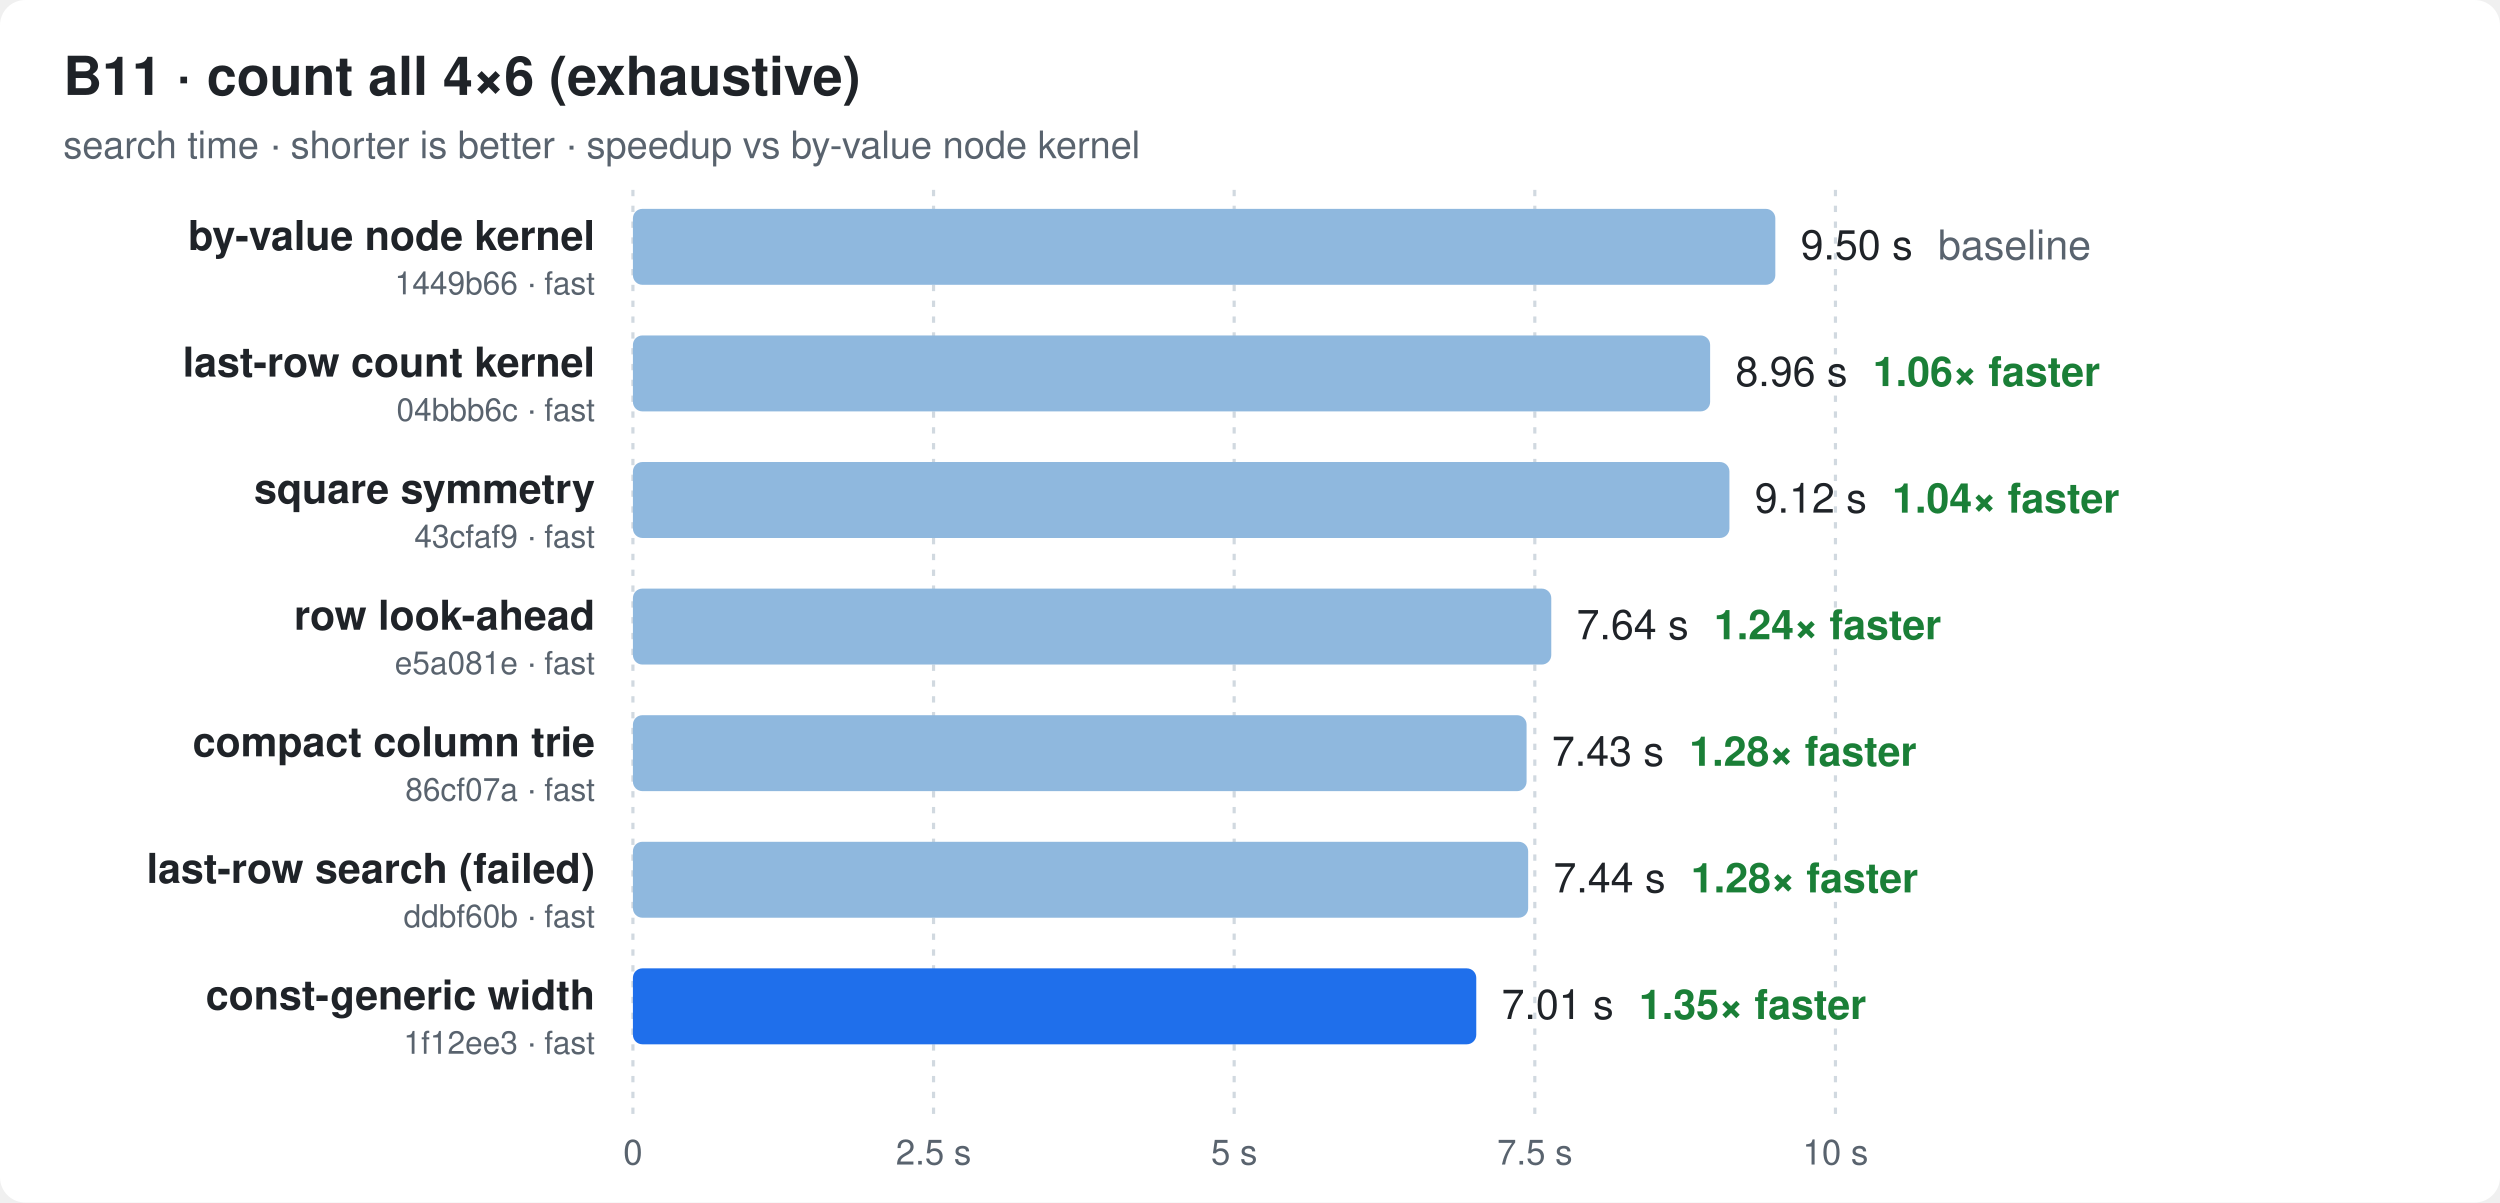
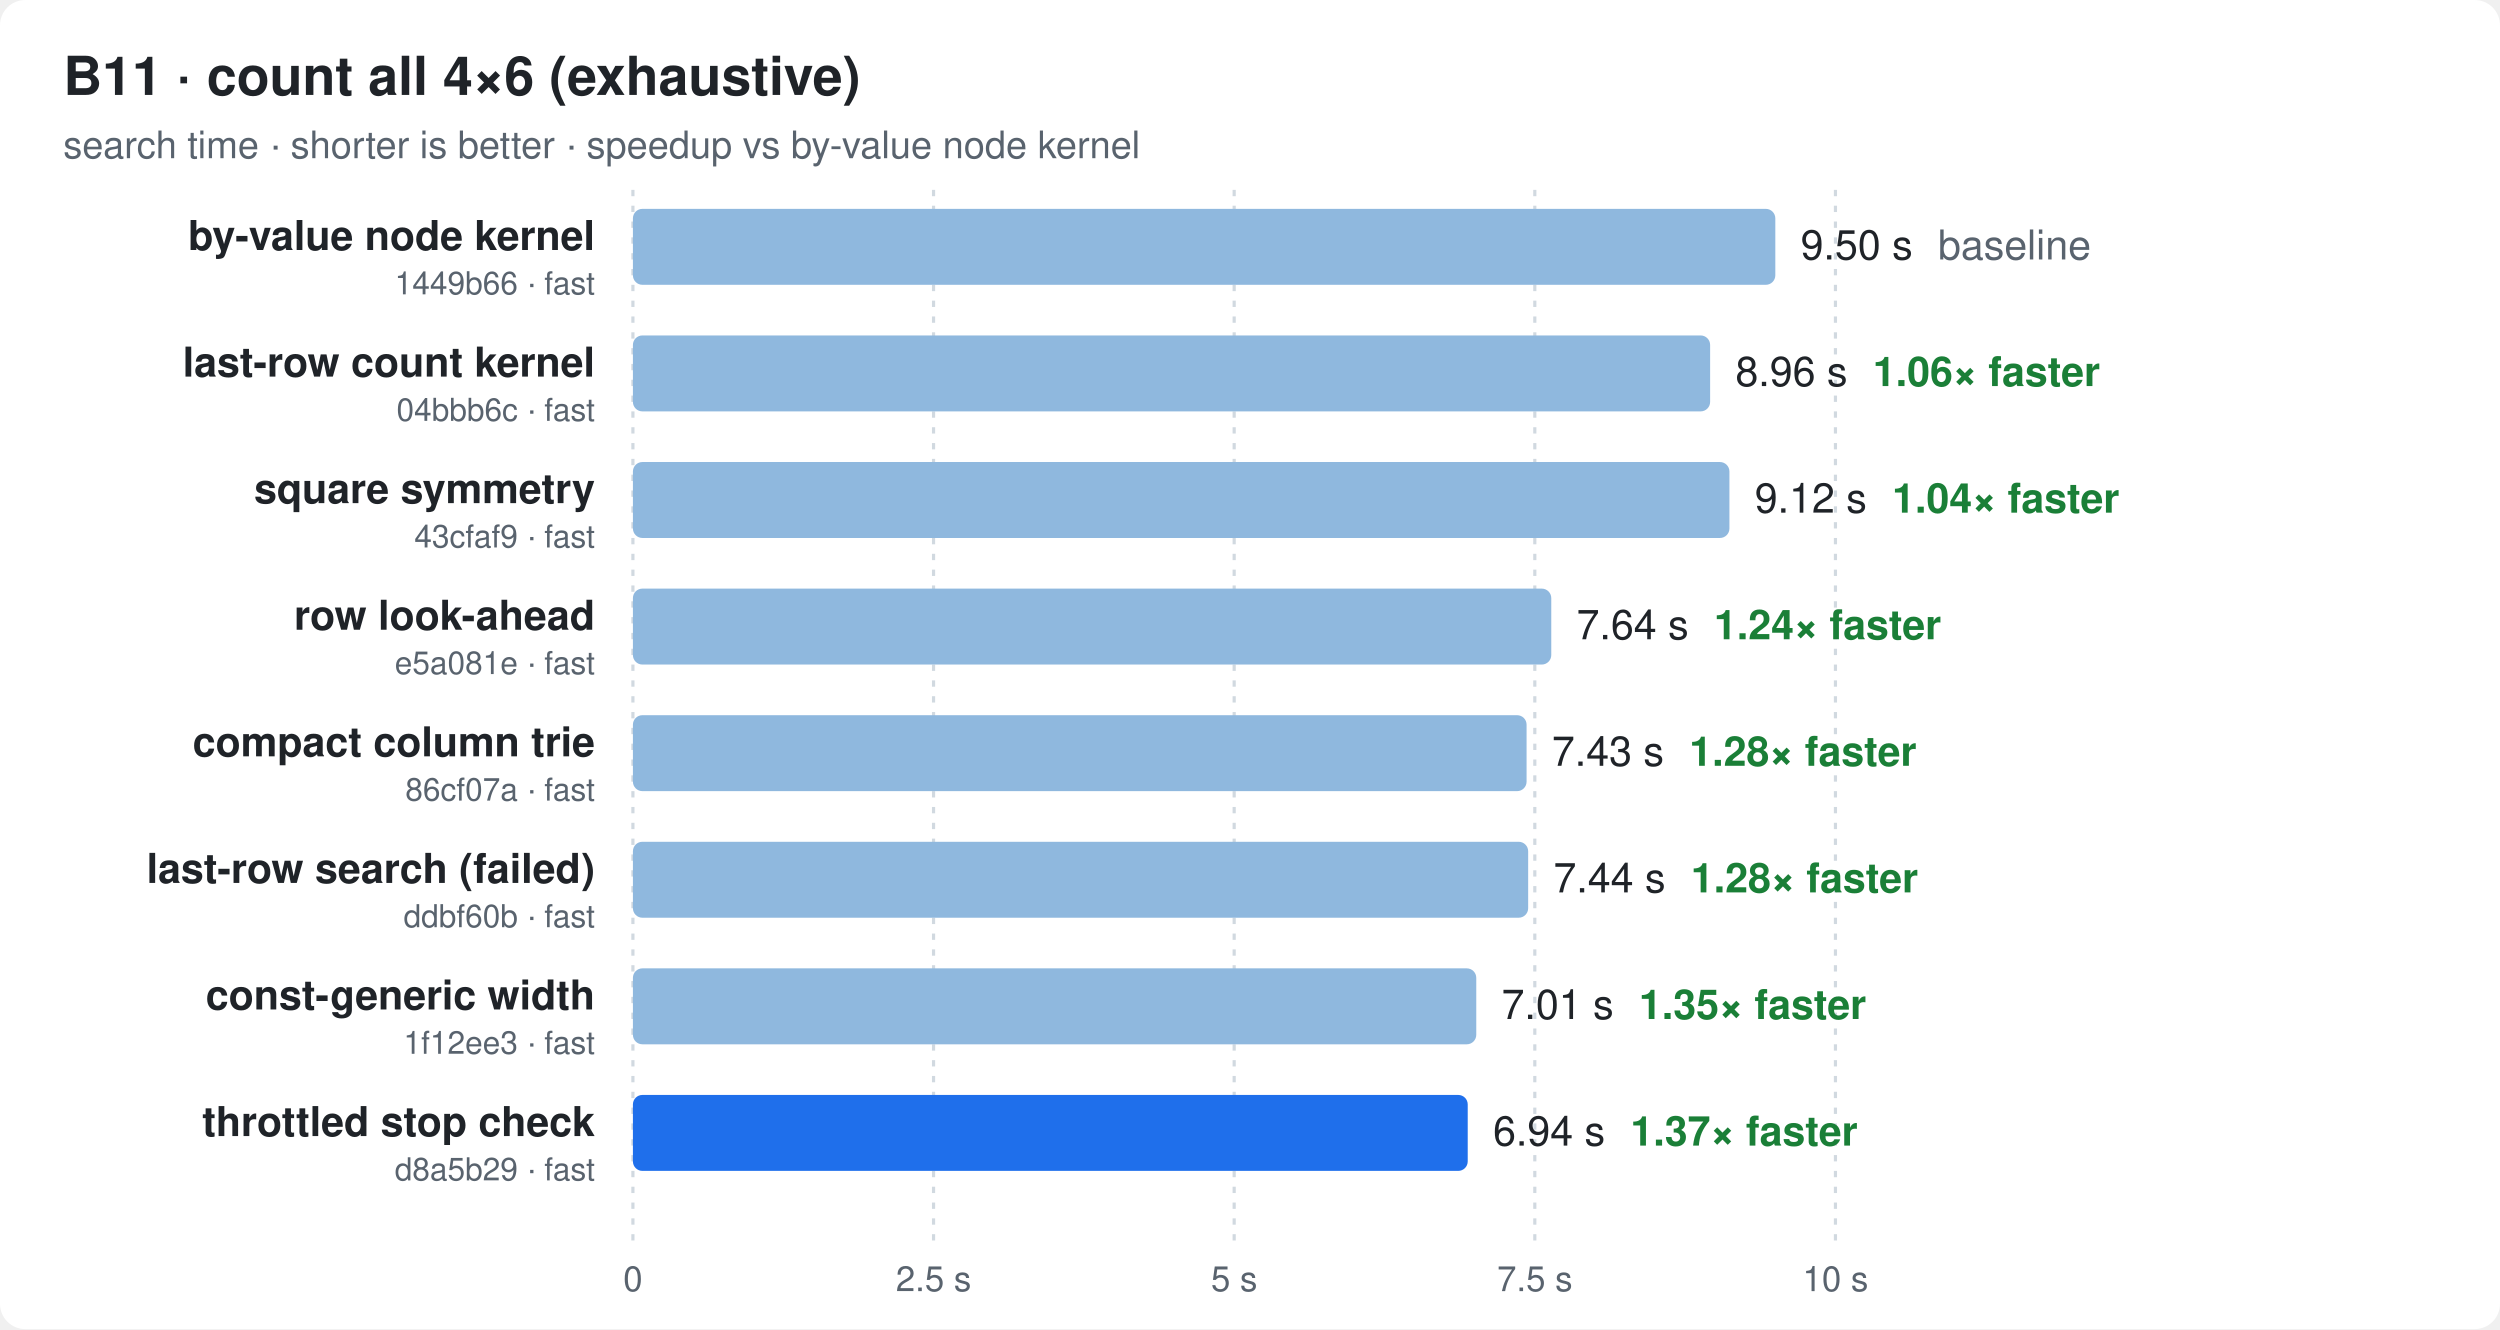
- <svg xmlns="http://www.w3.org/2000/svg" width="790" height="380" viewBox="0 0 790 380" font-family="ui-sans-serif,-apple-system,Segoe UI,Helvetica,Arial,sans-serif">
+ <svg xmlns="http://www.w3.org/2000/svg" width="790" height="420" viewBox="0 0 790 420" font-family="ui-sans-serif,-apple-system,Segoe UI,Helvetica,Arial,sans-serif">
  <style>
  .bg{fill:#ffffff} .t{fill:#1f2328} .m{fill:#59636e} .g{stroke:#d1d9e0}
  .bar{fill:#8fb8de} .best{fill:#1f6feb} .x{fill:#1a7f37;font-weight:600}
  @media (prefers-color-scheme: dark){
    .bg{fill:#0d1117} .t{fill:#e6edf3} .m{fill:#9198a1} .g{stroke:#30363d}
    .bar{fill:#2f5f8f} .best{fill:#4493f8} .x{fill:#3fb950}
  }
</style>
-   <rect class="bg" width="790" height="380" rx="8" />
+   <rect class="bg" width="790" height="420" rx="8" />
  <text class="t" x="20" y="30" font-size="17" font-weight="700">B11 · count all 4×6 (exhaustive)</text>
  <text class="m" x="20" y="50" font-size="12">search time · shorter is better · speedup vs by-value node kernel</text>
-   <line class="g" x1="200.0" x2="200.0" y1="60" y2="352" stroke-dasharray="2 3" />
-   <text class="m" x="200.0" y="368" font-size="11" text-anchor="middle">0</text>
-   <line class="g" x1="295.0" x2="295.0" y1="60" y2="352" stroke-dasharray="2 3" />
-   <text class="m" x="295.0" y="368" font-size="11" text-anchor="middle">2.5 s</text>
-   <line class="g" x1="390.0" x2="390.0" y1="60" y2="352" stroke-dasharray="2 3" />
-   <text class="m" x="390.0" y="368" font-size="11" text-anchor="middle">5 s</text>
-   <line class="g" x1="485.0" x2="485.0" y1="60" y2="352" stroke-dasharray="2 3" />
-   <text class="m" x="485.0" y="368" font-size="11" text-anchor="middle">7.5 s</text>
-   <line class="g" x1="580.0" x2="580.0" y1="60" y2="352" stroke-dasharray="2 3" />
-   <text class="m" x="580.0" y="368" font-size="11" text-anchor="middle">10 s</text>
+   <line class="g" x1="200.0" x2="200.0" y1="60" y2="392" stroke-dasharray="2 3" />
+   <text class="m" x="200.0" y="408" font-size="11" text-anchor="middle">0</text>
+   <line class="g" x1="295.0" x2="295.0" y1="60" y2="392" stroke-dasharray="2 3" />
+   <text class="m" x="295.0" y="408" font-size="11" text-anchor="middle">2.5 s</text>
+   <line class="g" x1="390.0" x2="390.0" y1="60" y2="392" stroke-dasharray="2 3" />
+   <text class="m" x="390.0" y="408" font-size="11" text-anchor="middle">5 s</text>
+   <line class="g" x1="485.0" x2="485.0" y1="60" y2="392" stroke-dasharray="2 3" />
+   <text class="m" x="485.0" y="408" font-size="11" text-anchor="middle">7.5 s</text>
+   <line class="g" x1="580.0" x2="580.0" y1="60" y2="392" stroke-dasharray="2 3" />
+   <text class="m" x="580.0" y="408" font-size="11" text-anchor="middle">10 s</text>
  <text class="t" x="188" y="79.0" font-size="13" font-weight="600" text-anchor="end">by-value node kernel</text>
  <text class="m" x="188" y="93.0" font-size="10" text-anchor="end">1449b66 · fast</text>
  <rect class="bar" x="200" y="66" width="361.0" height="24" rx="3" />
  <text class="t" x="569.0" y="82.0" font-size="13">9.50 s<tspan class="m" dx="8">baseline</tspan>
  </text>
  <text class="t" x="188" y="119.0" font-size="13" font-weight="600" text-anchor="end">last-row count kernel</text>
  <text class="m" x="188" y="133.0" font-size="10" text-anchor="end">04bbb6c · fast</text>
  <rect class="bar" x="200" y="106" width="340.4" height="24" rx="3" />
  <text class="t" x="548.4" y="122.0" font-size="13">8.96 s<tspan class="x" dx="8">1.06× faster</tspan>
  </text>
  <text class="t" x="188" y="159.0" font-size="13" font-weight="600" text-anchor="end">square symmetry</text>
  <text class="m" x="188" y="173.0" font-size="10" text-anchor="end">43cfaf9 · fast</text>
  <rect class="bar" x="200" y="146" width="346.5" height="24" rx="3" />
  <text class="t" x="554.5" y="162.0" font-size="13">9.12 s<tspan class="x" dx="8">1.04× faster</tspan>
  </text>
  <text class="t" x="188" y="199.0" font-size="13" font-weight="600" text-anchor="end">row look-ahead</text>
  <text class="m" x="188" y="213.0" font-size="10" text-anchor="end">e5a081e · fast</text>
  <rect class="bar" x="200" y="186" width="290.2" height="24" rx="3" />
  <text class="t" x="498.2" y="202.0" font-size="13">7.64 s<tspan class="x" dx="8">1.24× faster</tspan>
  </text>
  <text class="t" x="188" y="239.0" font-size="13" font-weight="600" text-anchor="end">compact column trie</text>
  <text class="m" x="188" y="253.0" font-size="10" text-anchor="end">86cf07a · fast</text>
  <rect class="bar" x="200" y="226" width="282.4" height="24" rx="3" />
  <text class="t" x="490.4" y="242.0" font-size="13">7.43 s<tspan class="x" dx="8">1.28× faster</tspan>
  </text>
  <text class="t" x="188" y="279.0" font-size="13" font-weight="600" text-anchor="end">last-row search (failed)</text>
  <text class="m" x="188" y="293.0" font-size="10" text-anchor="end">ddbf60b · fast</text>
  <rect class="bar" x="200" y="266" width="282.9" height="24" rx="3" />
  <text class="t" x="490.9" y="282.0" font-size="13">7.44 s<tspan class="x" dx="8">1.28× faster</tspan>
  </text>
  <text class="t" x="188" y="319.0" font-size="13" font-weight="600" text-anchor="end">const-generic width</text>
  <text class="m" x="188" y="333.0" font-size="10" text-anchor="end">1f12ee3 · fast</text>
-   <rect class="best" x="200" y="306" width="266.5" height="24" rx="3" />
+   <rect class="bar" x="200" y="306" width="266.5" height="24" rx="3" />
  <text class="t" x="474.5" y="322.0" font-size="13">7.01 s<tspan class="x" dx="8">1.35× faster</tspan>
  </text>
+   <text class="t" x="188" y="359.0" font-size="13" font-weight="600" text-anchor="end">throttled stop check</text>
+   <text class="m" x="188" y="373.0" font-size="10" text-anchor="end">d8a5b29 · fast</text>
+   <rect class="best" x="200" y="346" width="263.8" height="24" rx="3" />
+   <text class="t" x="471.8" y="362.0" font-size="13">6.94 s<tspan class="x" dx="8">1.37× faster</tspan>
+   </text>
</svg>
